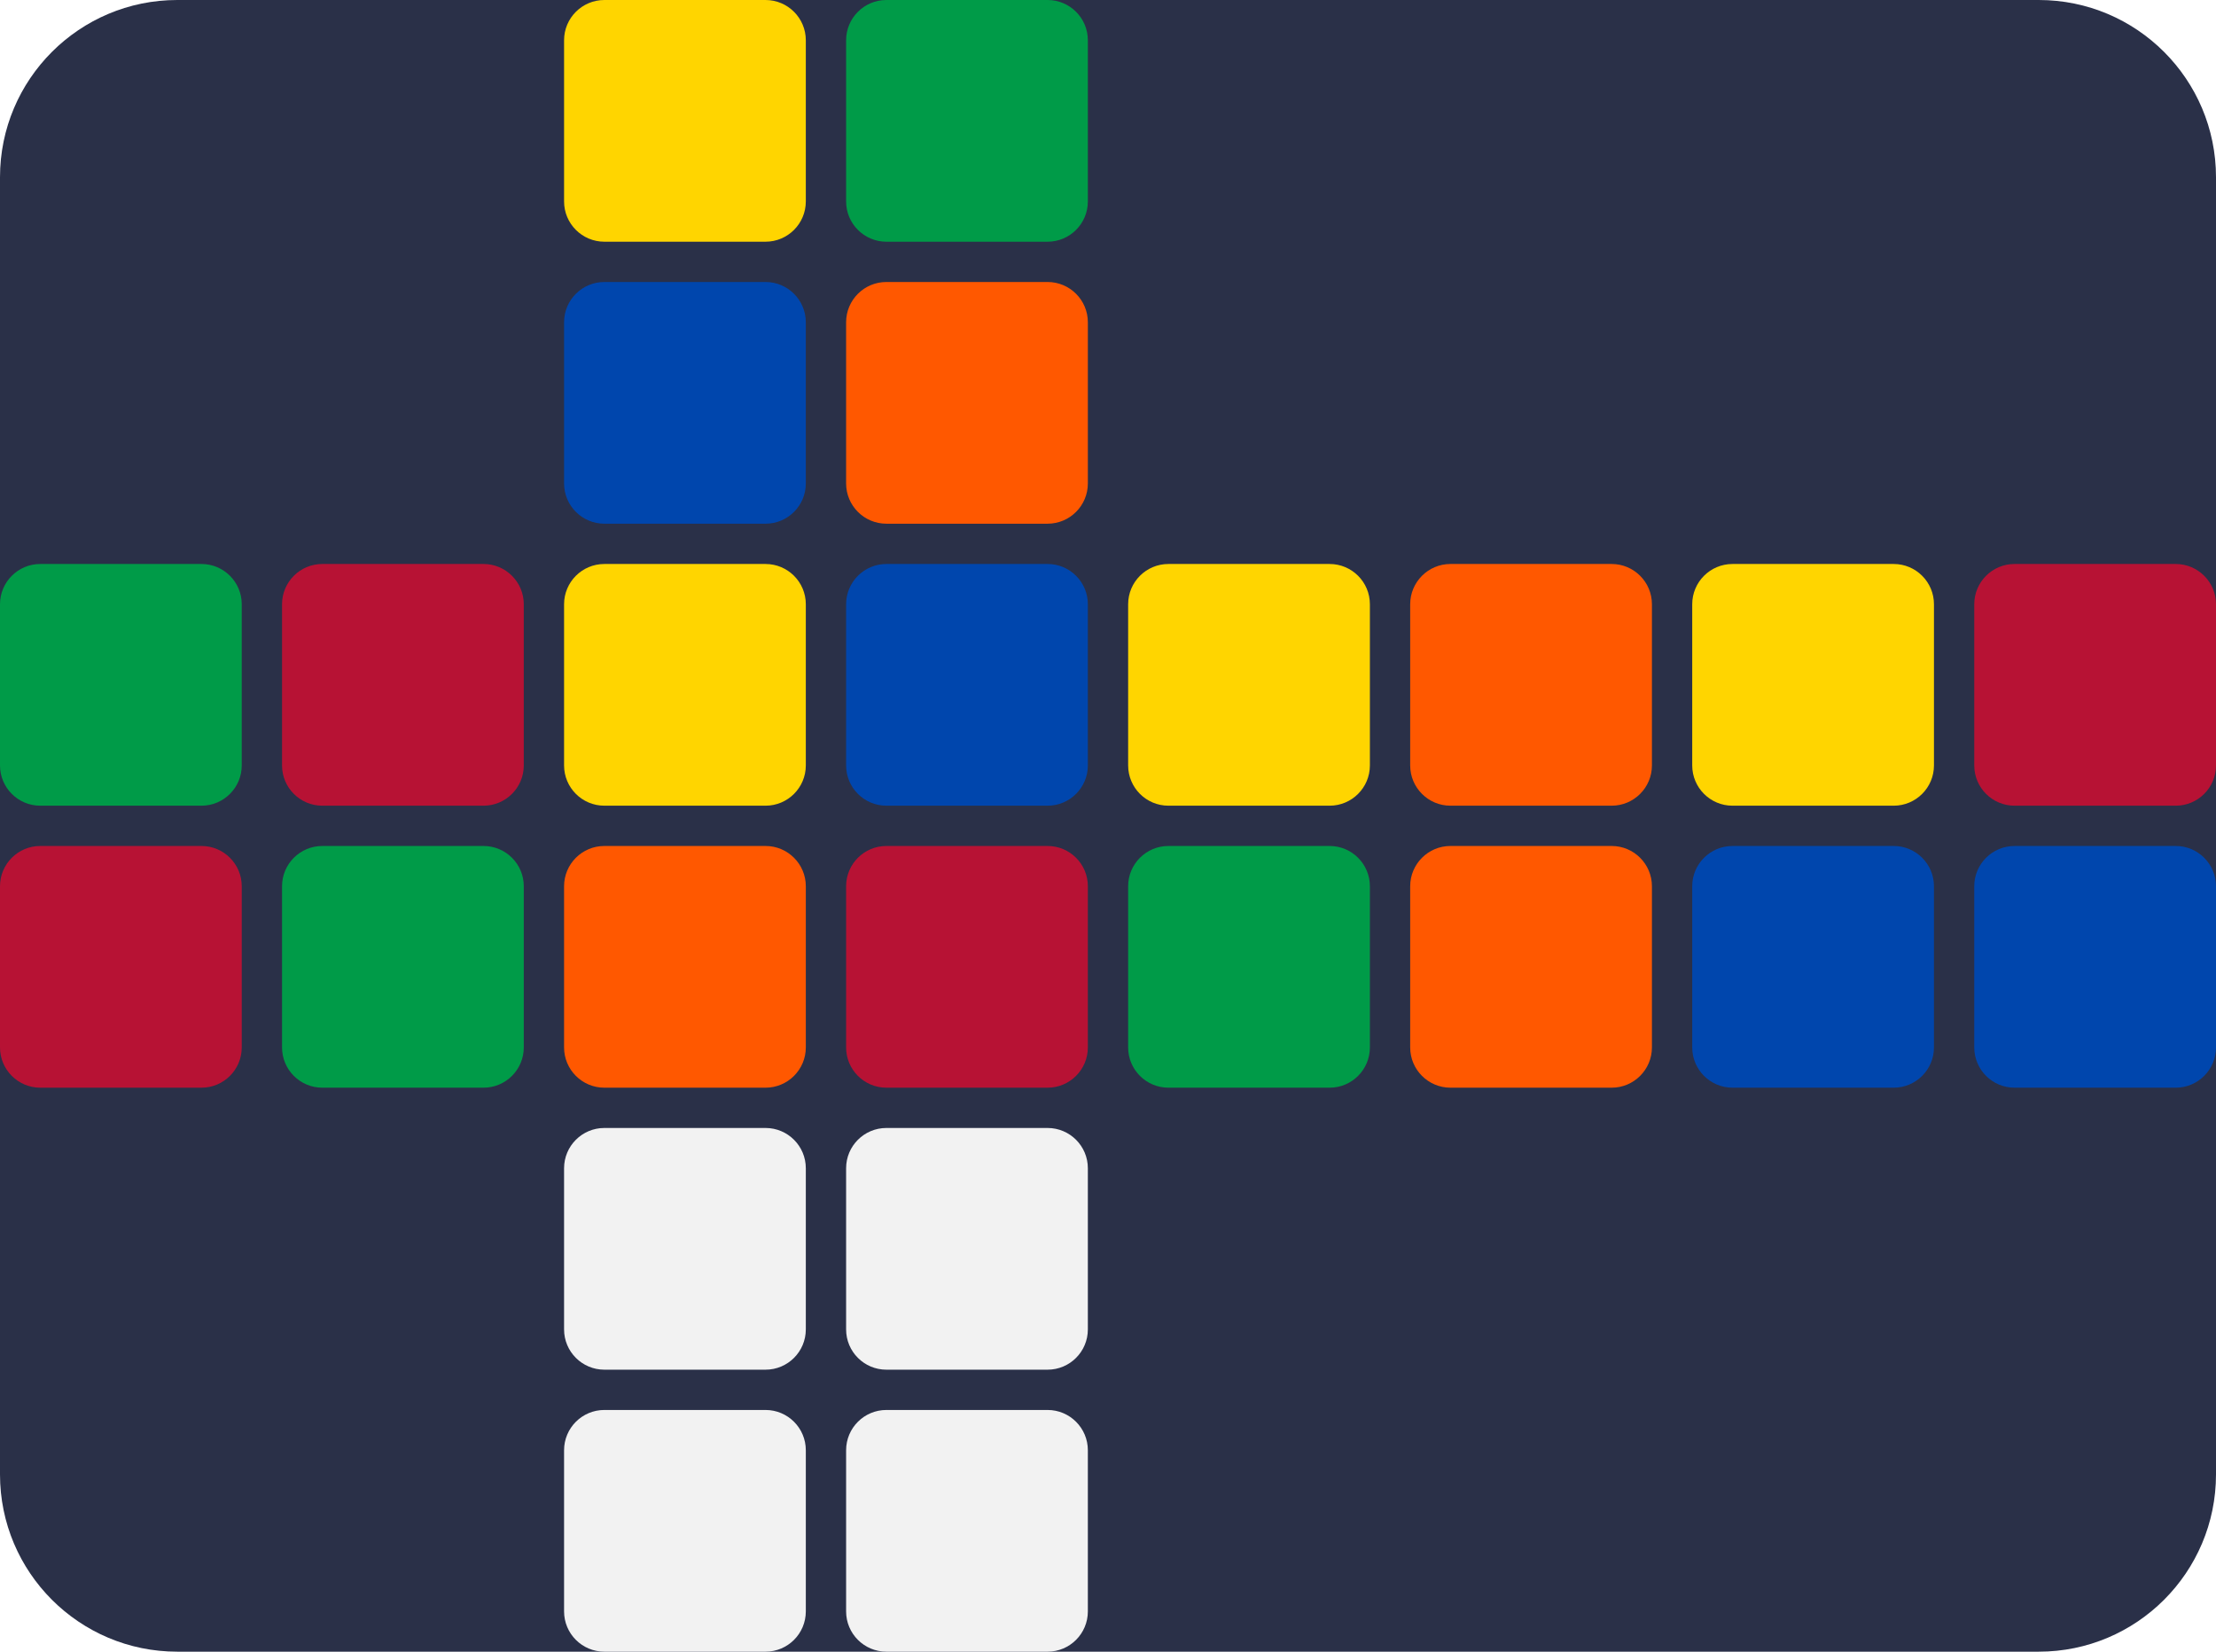
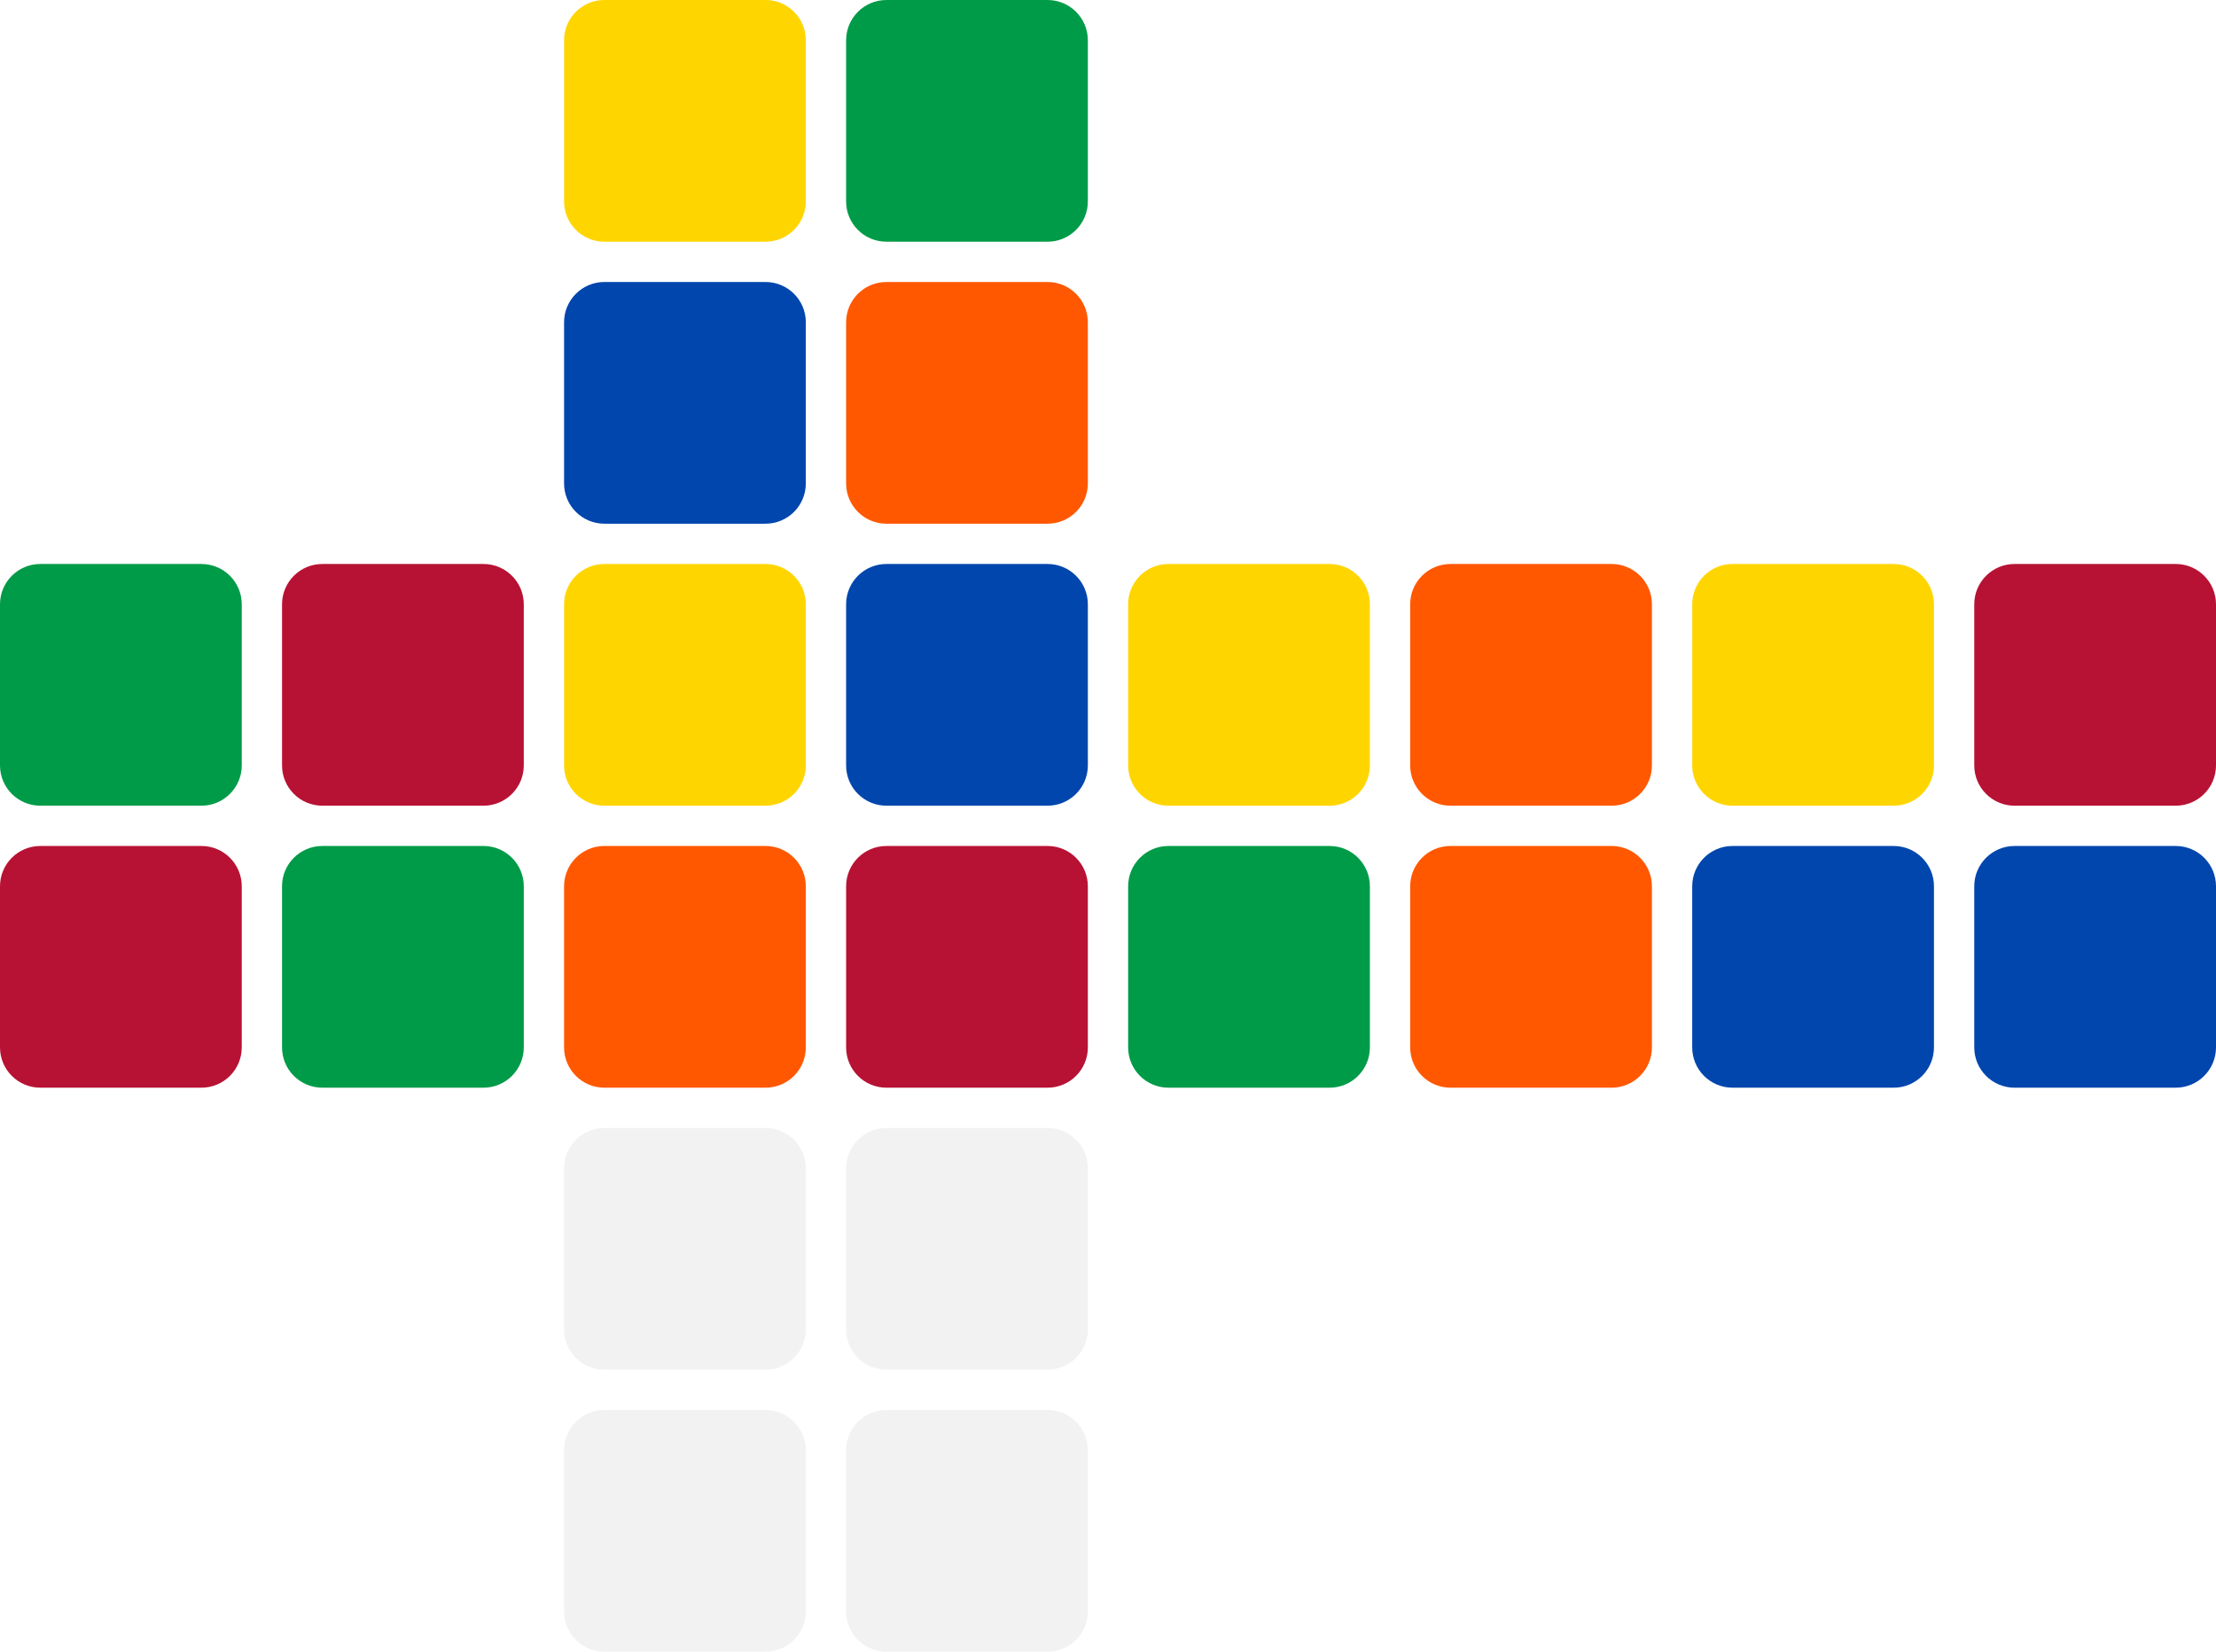
<svg xmlns="http://www.w3.org/2000/svg" viewBox="0 0 275 205">
-   <rect x="0" y="0" width="275" height="205" rx="22" fill="#2a3048" />
  <rect x="70" y="0" width="30" height="30" rx="5" fill="#ffd500" />
  <rect x="105" y="0" width="30" height="30" rx="5" fill="#009b48" />
  <rect x="70" y="35" width="30" height="30" rx="5" fill="#0046ad" />
  <rect x="105" y="35" width="30" height="30" rx="5" fill="#ff5800" />
  <rect x="0" y="70" width="30" height="30" rx="5" fill="#009b48" />
  <rect x="35" y="70" width="30" height="30" rx="5" fill="#b71234" />
  <rect x="0" y="105" width="30" height="30" rx="5" fill="#b71234" />
  <rect x="35" y="105" width="30" height="30" rx="5" fill="#009b48" />
  <rect x="70" y="70" width="30" height="30" rx="5" fill="#ffd500" />
  <rect x="105" y="70" width="30" height="30" rx="5" fill="#0046ad" />
  <rect x="70" y="105" width="30" height="30" rx="5" fill="#ff5800" />
  <rect x="105" y="105" width="30" height="30" rx="5" fill="#b71234" />
  <rect x="140" y="70" width="30" height="30" rx="5" fill="#ffd500" />
  <rect x="175" y="70" width="30" height="30" rx="5" fill="#ff5800" />
  <rect x="140" y="105" width="30" height="30" rx="5" fill="#009b48" />
  <rect x="175" y="105" width="30" height="30" rx="5" fill="#ff5800" />
  <rect x="210" y="70" width="30" height="30" rx="5" fill="#ffd500" />
  <rect x="245" y="70" width="30" height="30" rx="5" fill="#b71234" />
  <rect x="210" y="105" width="30" height="30" rx="5" fill="#0046ad" />
  <rect x="245" y="105" width="30" height="30" rx="5" fill="#0046ad" />
  <rect x="70" y="140" width="30" height="30" rx="5" fill="#f2f2f2" />
  <rect x="105" y="140" width="30" height="30" rx="5" fill="#f2f2f2" />
  <rect x="70" y="175" width="30" height="30" rx="5" fill="#f2f2f2" />
  <rect x="105" y="175" width="30" height="30" rx="5" fill="#f2f2f2" />
</svg>
